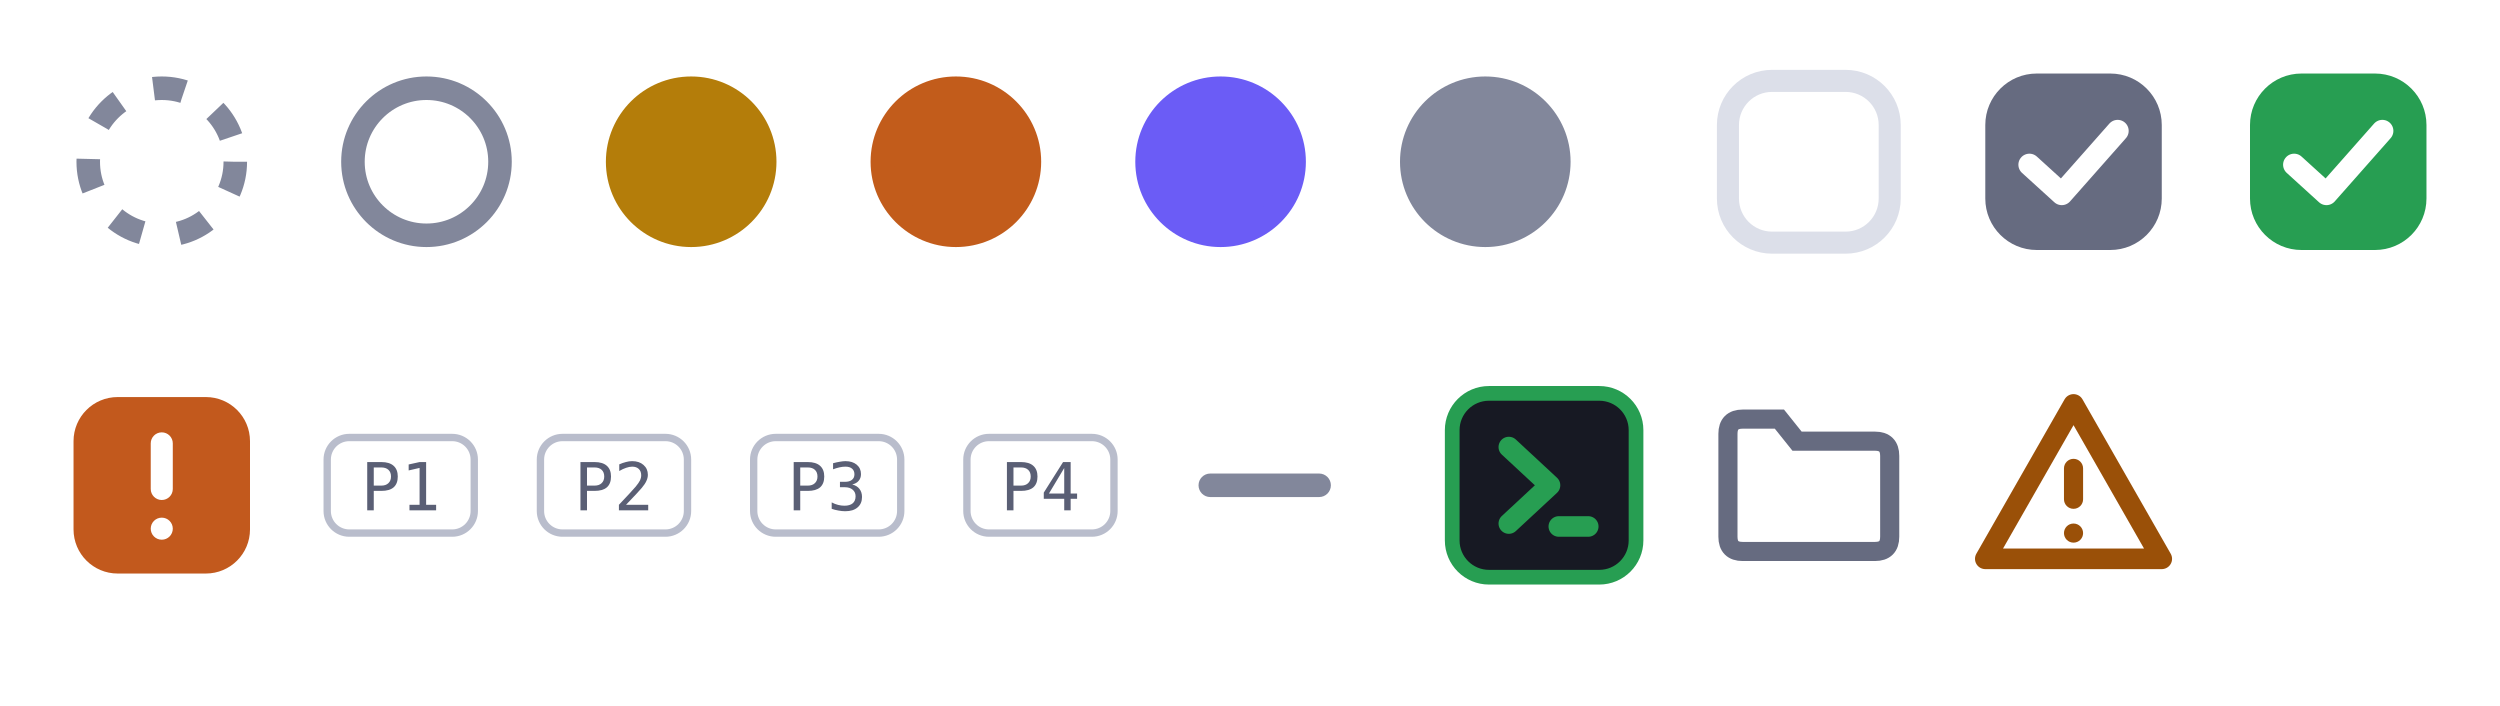
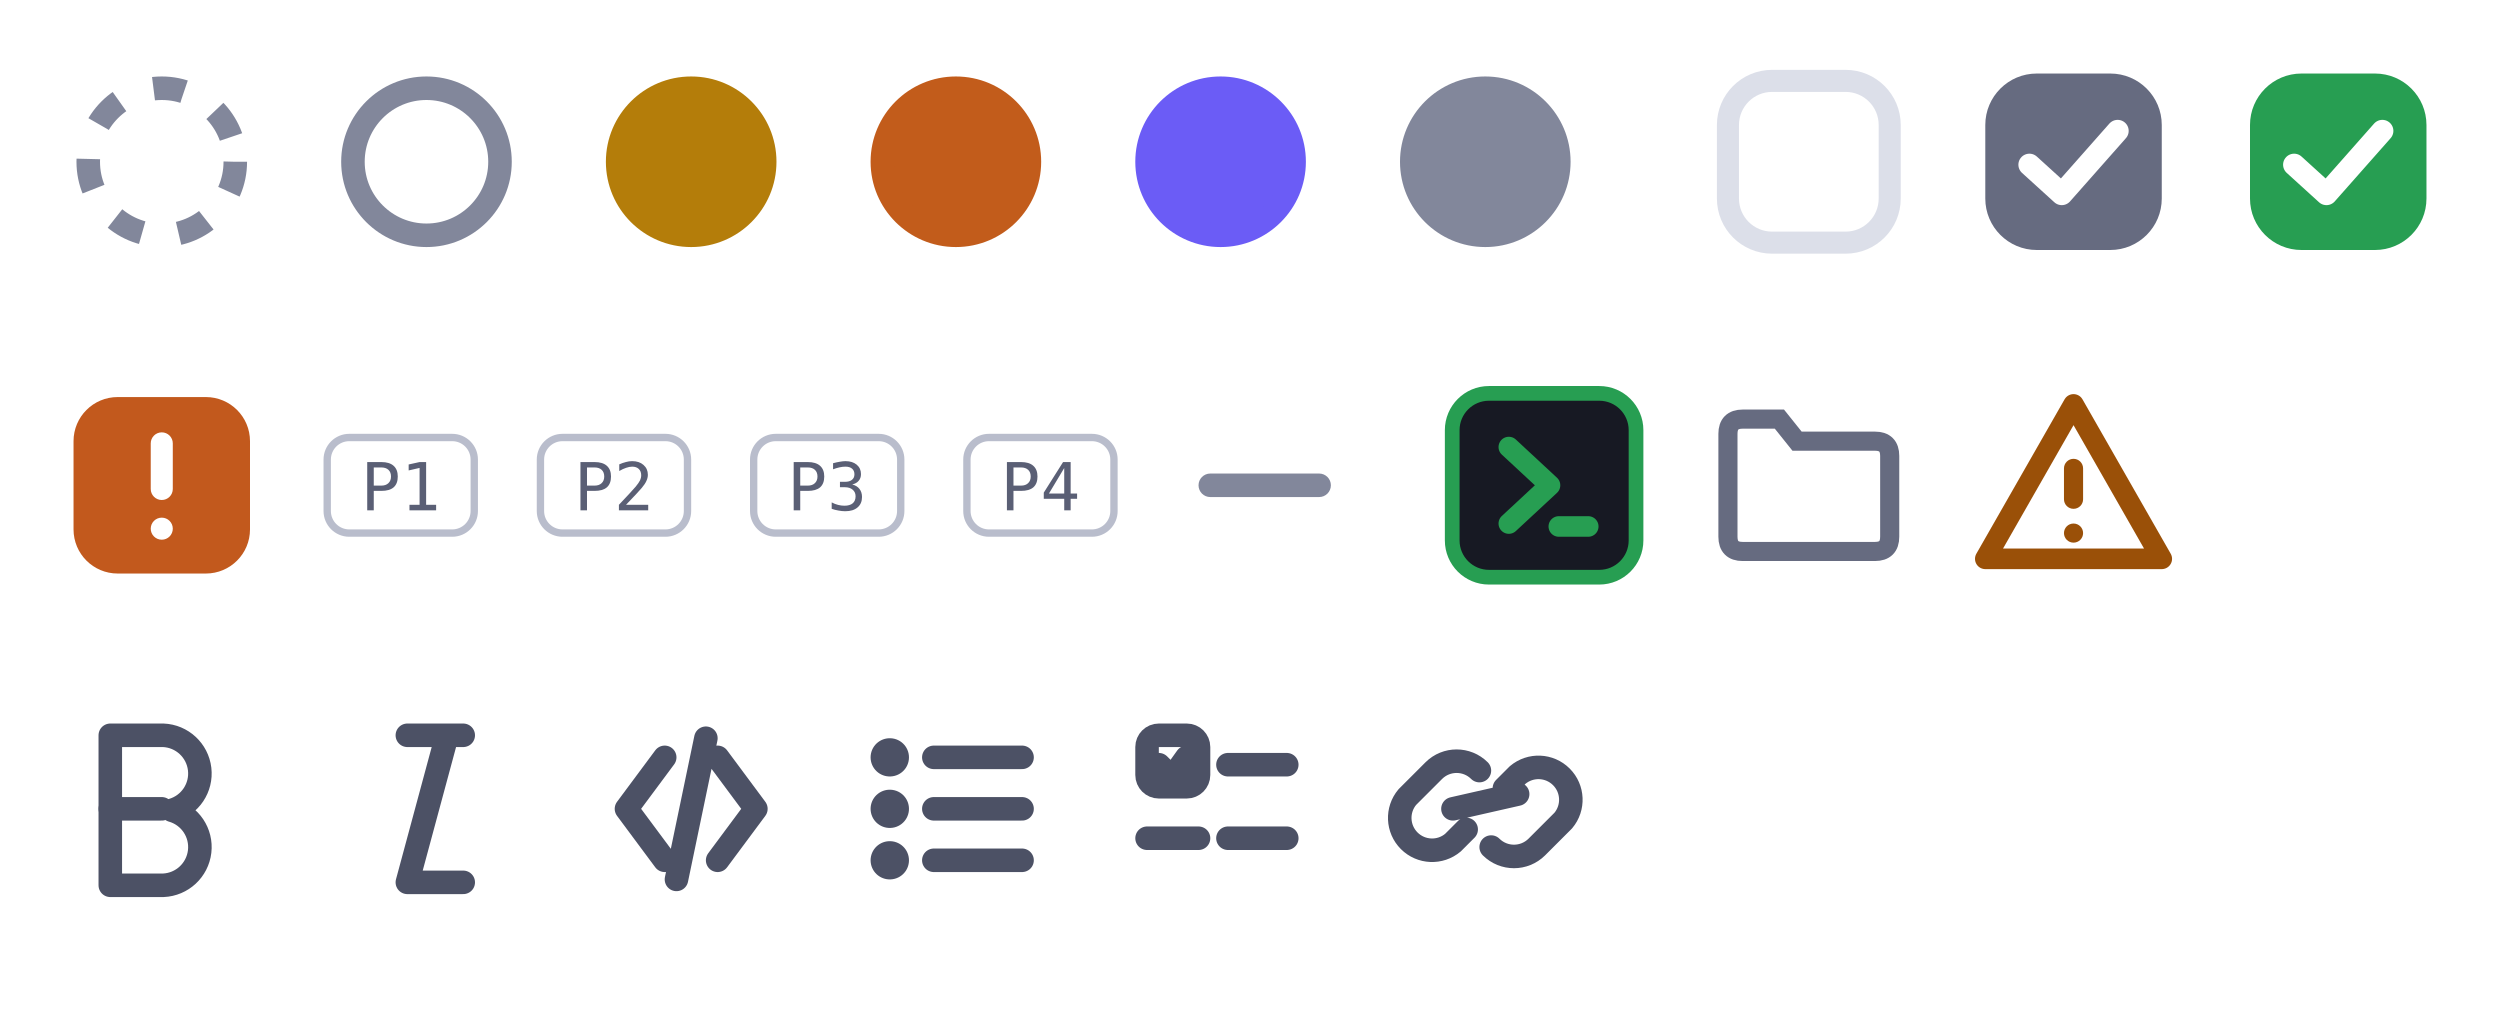
- <svg xmlns="http://www.w3.org/2000/svg" viewBox="0 0 340 96" width="340" height="96">
+ <svg xmlns="http://www.w3.org/2000/svg" viewBox="0 0 340 140" width="340" height="140">
  <defs>
    <symbol id="status-backlog" viewBox="0 0 14 14">
      <circle cx="7" cy="7" r="5" fill="none" stroke="var(--lc-status-backlog, #82879B)" stroke-width="1.6" stroke-dasharray="2.1 2.5" />
    </symbol>
    <symbol id="status-todo" viewBox="0 0 14 14">
      <circle cx="7" cy="7" r="5" fill="none" stroke="var(--lc-status-todo, #82879B)" stroke-width="1.6" />
    </symbol>
    <symbol id="status-in-progress" viewBox="0 0 14 14">
      <circle cx="7" cy="7" r="5" fill="var(--lc-status-in-progress, #B47D0A)" stroke="var(--lc-status-in-progress, #B47D0A)" stroke-width="1.6" />
    </symbol>
    <symbol id="status-in-review" viewBox="0 0 14 14">
      <circle cx="7" cy="7" r="5" fill="var(--lc-status-in-review, #C25C1B)" stroke="var(--lc-status-in-review, #C25C1B)" stroke-width="1.6" />
    </symbol>
    <symbol id="status-done" viewBox="0 0 14 14">
      <circle cx="7" cy="7" r="5" fill="var(--lc-status-done, #6B5CF6)" stroke="var(--lc-status-done, #6B5CF6)" stroke-width="1.6" />
    </symbol>
    <symbol id="status-canceled" viewBox="0 0 14 14">
      <circle cx="7" cy="7" r="5" fill="var(--lc-status-canceled, #82879B)" stroke="var(--lc-status-canceled, #82879B)" stroke-width="1.6" />
    </symbol>
    <symbol id="status-custom" viewBox="0 0 14 14">
      <circle cx="7" cy="7" r="5" fill="var(--status-color, #82879B)" stroke="var(--status-color, #82879B)" stroke-width="1.6" />
    </symbol>
    <symbol id="priority-urgent" viewBox="0 0 14 14">
      <rect x="1" y="1" width="12" height="12" rx="3" fill="var(--lc-priority-urgent, #C2591D)" />
      <rect x="6.25" y="3.4" width="1.5" height="4.6" rx="0.75" fill="var(--lc-priority-urgent-mark, #FFFFFF)" />
      <rect x="6.25" y="9.2" width="1.5" height="1.5" rx="0.75" fill="var(--lc-priority-urgent-mark, #FFFFFF)" />
    </symbol>
    <symbol id="priority-p1" viewBox="0 0 21 14">
      <rect x="0.5" y="0.5" width="20" height="13" rx="3" fill="none" stroke="var(--lc-priority-chip-border, #B9BDCC)" />
      <text x="10.5" y="10.4" text-anchor="middle" font-family="JetBrains Mono, ui-monospace, monospace" font-size="9" font-weight="500" fill="var(--lc-priority-chip-text, #5A5F75)">P1</text>
    </symbol>
    <symbol id="priority-p2" viewBox="0 0 21 14">
      <rect x="0.5" y="0.5" width="20" height="13" rx="3" fill="none" stroke="var(--lc-priority-chip-border, #B9BDCC)" />
      <text x="10.5" y="10.4" text-anchor="middle" font-family="JetBrains Mono, ui-monospace, monospace" font-size="9" font-weight="500" fill="var(--lc-priority-chip-text, #5A5F75)">P2</text>
    </symbol>
    <symbol id="priority-p3" viewBox="0 0 21 14">
      <rect x="0.5" y="0.5" width="20" height="13" rx="3" fill="none" stroke="var(--lc-priority-chip-border, #B9BDCC)" />
      <text x="10.5" y="10.4" text-anchor="middle" font-family="JetBrains Mono, ui-monospace, monospace" font-size="9" font-weight="500" fill="var(--lc-priority-chip-text, #5A5F75)">P3</text>
    </symbol>
    <symbol id="priority-p4" viewBox="0 0 21 14">
      <rect x="0.5" y="0.5" width="20" height="13" rx="3" fill="none" stroke="var(--lc-priority-chip-border, #B9BDCC)" />
      <text x="10.5" y="10.4" text-anchor="middle" font-family="JetBrains Mono, ui-monospace, monospace" font-size="9" font-weight="500" fill="var(--lc-priority-chip-text, #5A5F75)">P4</text>
    </symbol>
    <symbol id="priority-none" viewBox="0 0 14 14">
      <rect x="2.5" y="6.2" width="9" height="1.6" rx="0.8" fill="var(--lc-priority-none, #82879B)" />
    </symbol>
    <symbol id="checkbox-empty" viewBox="0 0 14 14">
      <rect x="1.5" y="1.5" width="11" height="11" rx="3" fill="none" stroke="var(--lc-line-strong, #DCDFE9)" stroke-width="1.5" />
    </symbol>
    <symbol id="checkbox-checked" viewBox="0 0 14 14">
      <rect x="1" y="1" width="12" height="12" rx="3.5" fill="var(--lc-ink-3, #666B80)" />
      <polyline points="4,7.2 6.2,9.2 10,4.9" fill="none" stroke="var(--lc-surface, #FFFFFF)" stroke-width="1.5" stroke-linecap="round" stroke-linejoin="round" />
    </symbol>
    <symbol id="checkbox-agent" viewBox="0 0 14 14">
      <rect x="1" y="1" width="12" height="12" rx="3.5" fill="var(--lc-accent-agent, #279E52)" />
      <polyline points="4,7.2 6.2,9.2 10,4.9" fill="none" stroke="var(--lc-on-accent-agent, #FFFFFF)" stroke-width="1.5" stroke-linecap="round" stroke-linejoin="round" />
    </symbol>
    <symbol id="agent-tile" viewBox="0 0 14 14">
      <rect x="0.75" y="0.75" width="12.5" height="12.5" rx="2.5" fill="var(--lc-tile, #171923)" stroke="var(--lc-accent-agent-avatar-ring, #279E52)" stroke-width="1" />
      <path d="M4.6 4.4 L7.4 7 L4.6 9.6 M8 9.8 L10 9.8" fill="none" stroke="var(--lc-accent-agent, #279E52)" stroke-width="1.4" stroke-linecap="round" stroke-linejoin="round" />
    </symbol>
    <symbol id="folder" viewBox="0 0 14 14">
      <path d="M1.5 3.5 Q1.5 2.5 2.5 2.5 L5 2.5 L6.2 4 L11.5 4 Q12.5 4 12.5 5 L12.5 10.5 Q12.5 11.5 11.5 11.5 L2.5 11.5 Q1.5 11.5 1.5 10.5 Z" fill="none" stroke="var(--lc-ink-3, #666B80)" stroke-width="1.3" />
    </symbol>
    <symbol id="warn" viewBox="0 0 14 14">
      <path d="M7 1.5 L13 12 L1 12 Z" fill="none" stroke="var(--lc-warn, #9A5008)" stroke-width="1.4" stroke-linejoin="round" />
      <rect x="6.35" y="5.2" width="1.3" height="3.4" rx="0.65" fill="var(--lc-warn, #9A5008)" />
      <rect x="6.35" y="9.6" width="1.3" height="1.3" rx="0.65" fill="var(--lc-warn, #9A5008)" />
    </symbol>
+     <symbol id="format-bold" viewBox="0 0 14 14">
+       <path d="M3.5 2h3.6a2.6 2.6 0 0 1 .6 5.1 2.6 2.6 0 0 1-.6 5.1H3.5z" fill="none" stroke="var(--lc-ink-2, #4C5165)" stroke-width="1.6" stroke-linecap="round" stroke-linejoin="round" />
+       <path d="M3.5 7h3.5" fill="none" stroke="var(--lc-ink-2, #4C5165)" stroke-width="1.6" stroke-linecap="round" />
+     </symbol>
+     <symbol id="format-italic" viewBox="0 0 14 14">
+       <path d="M9.5 2H5.7M8.4 2 5.7 12h3.8" fill="none" stroke="var(--lc-ink-2, #4C5165)" stroke-width="1.6" stroke-linecap="round" stroke-linejoin="round" />
+     </symbol>
+     <symbol id="format-code" viewBox="0 0 14 14">
+       <path d="m5.2 3.5-2.6 3.5 2.6 3.5M8.8 3.5l2.6 3.5-2.6 3.5M8 2.2 6 11.8" fill="none" stroke="var(--lc-ink-2, #4C5165)" stroke-width="1.6" stroke-linecap="round" stroke-linejoin="round" />
+     </symbol>
+     <symbol id="format-list" viewBox="0 0 14 14">
+       <path d="M5.5 3.5h6M5.5 7h6M5.5 10.5h6" fill="none" stroke="var(--lc-ink-2, #4C5165)" stroke-width="1.6" stroke-linecap="round" />
+       <path d="M2.5 3.5h.01M2.5 7h.01M2.5 10.5h.01" fill="none" stroke="var(--lc-ink-2, #4C5165)" stroke-width="2.6" stroke-linecap="round" />
+     </symbol>
+     <symbol id="format-task" viewBox="0 0 14 14">
+       <rect x="2" y="2" width="3.5" height="3.5" rx="0.8" fill="none" stroke="var(--lc-ink-2, #4C5165)" stroke-width="1.6" stroke-linejoin="round" />
+       <path d="m2.8 4 .9.9 1-1.4M7.5 4h4M2 9h3.5M7.5 9h4" fill="none" stroke="var(--lc-ink-2, #4C5165)" stroke-width="1.6" stroke-linecap="round" stroke-linejoin="round" />
+     </symbol>
+     <symbol id="format-link" viewBox="0 0 14 14">
+       <path d="m5.7 8.4-.9.9a2.2 2.2 0 0 1-3.1-3.1l1.8-1.8a2.2 2.2 0 0 1 3.1 0M8.3 5.6l.9-.9a2.2 2.2 0 0 1 3.1 3.1l-1.8 1.8a2.2 2.2 0 0 1-3.1 0M4.8 7l4.4-1" fill="none" stroke="var(--lc-ink-2, #4C5165)" stroke-width="1.6" stroke-linecap="round" stroke-linejoin="round" />
+     </symbol>
  </defs>
  <g>
    <use href="#status-backlog" x="8" y="8" width="28" height="28" />
    <use href="#status-todo" x="44" y="8" width="28" height="28" />
    <use href="#status-in-progress" x="80" y="8" width="28" height="28" />
    <use href="#status-in-review" x="116" y="8" width="28" height="28" />
    <use href="#status-done" x="152" y="8" width="28" height="28" />
    <use href="#status-canceled" x="188" y="8" width="28" height="28" />
    <use href="#checkbox-empty" x="232" y="8" width="28" height="28" />
    <use href="#checkbox-checked" x="268" y="8" width="28" height="28" />
    <use href="#checkbox-agent" x="304" y="8" width="28" height="28" />
    <use href="#priority-urgent" x="8" y="52" width="28" height="28" />
    <use href="#priority-p1" x="44" y="59" width="21" height="14" />
    <use href="#priority-p2" x="73" y="59" width="21" height="14" />
    <use href="#priority-p3" x="102" y="59" width="21" height="14" />
    <use href="#priority-p4" x="131" y="59" width="21" height="14" />
    <use href="#priority-none" x="158" y="52" width="28" height="28" />
    <use href="#agent-tile" x="196" y="52" width="28" height="28" />
    <use href="#folder" x="232" y="52" width="28" height="28" />
    <use href="#warn" x="268" y="52" width="28" height="28" />
+     <use href="#format-bold" x="8" y="96" width="28" height="28" />
+     <use href="#format-italic" x="44" y="96" width="28" height="28" />
+     <use href="#format-code" x="80" y="96" width="28" height="28" />
+     <use href="#format-list" x="116" y="96" width="28" height="28" />
+     <use href="#format-task" x="152" y="96" width="28" height="28" />
+     <use href="#format-link" x="188" y="96" width="28" height="28" />
  </g>
</svg>
